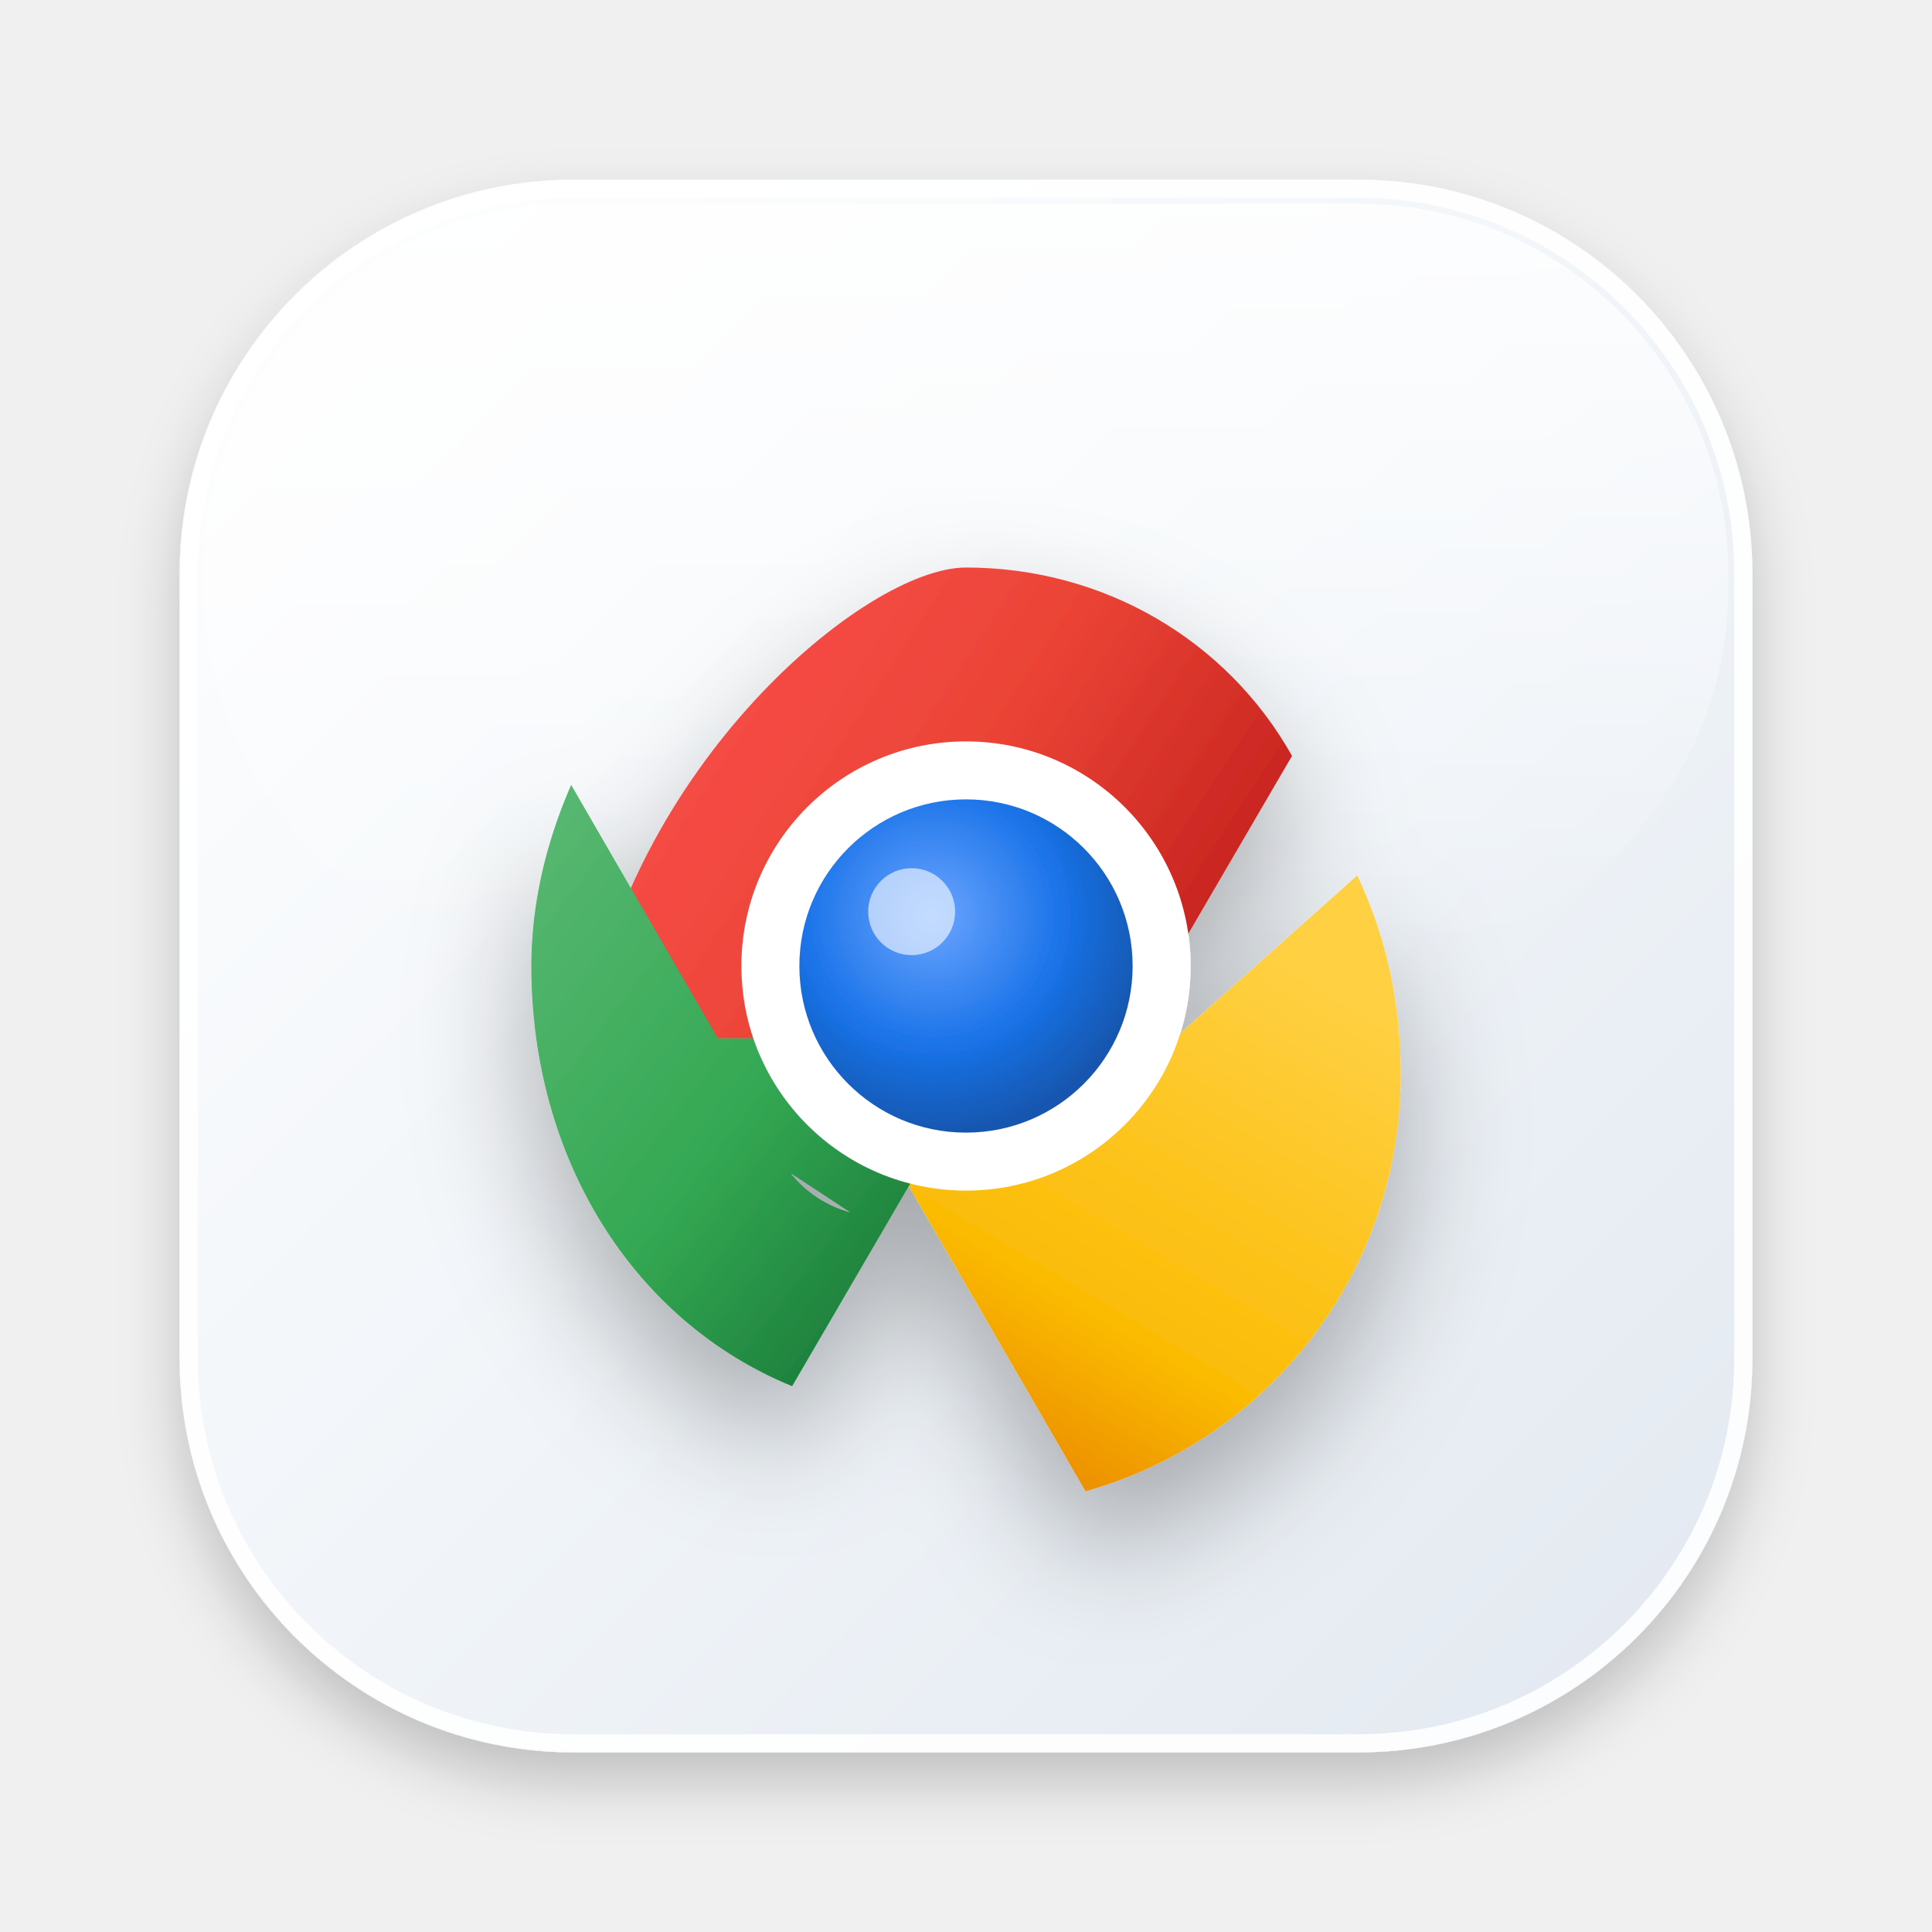
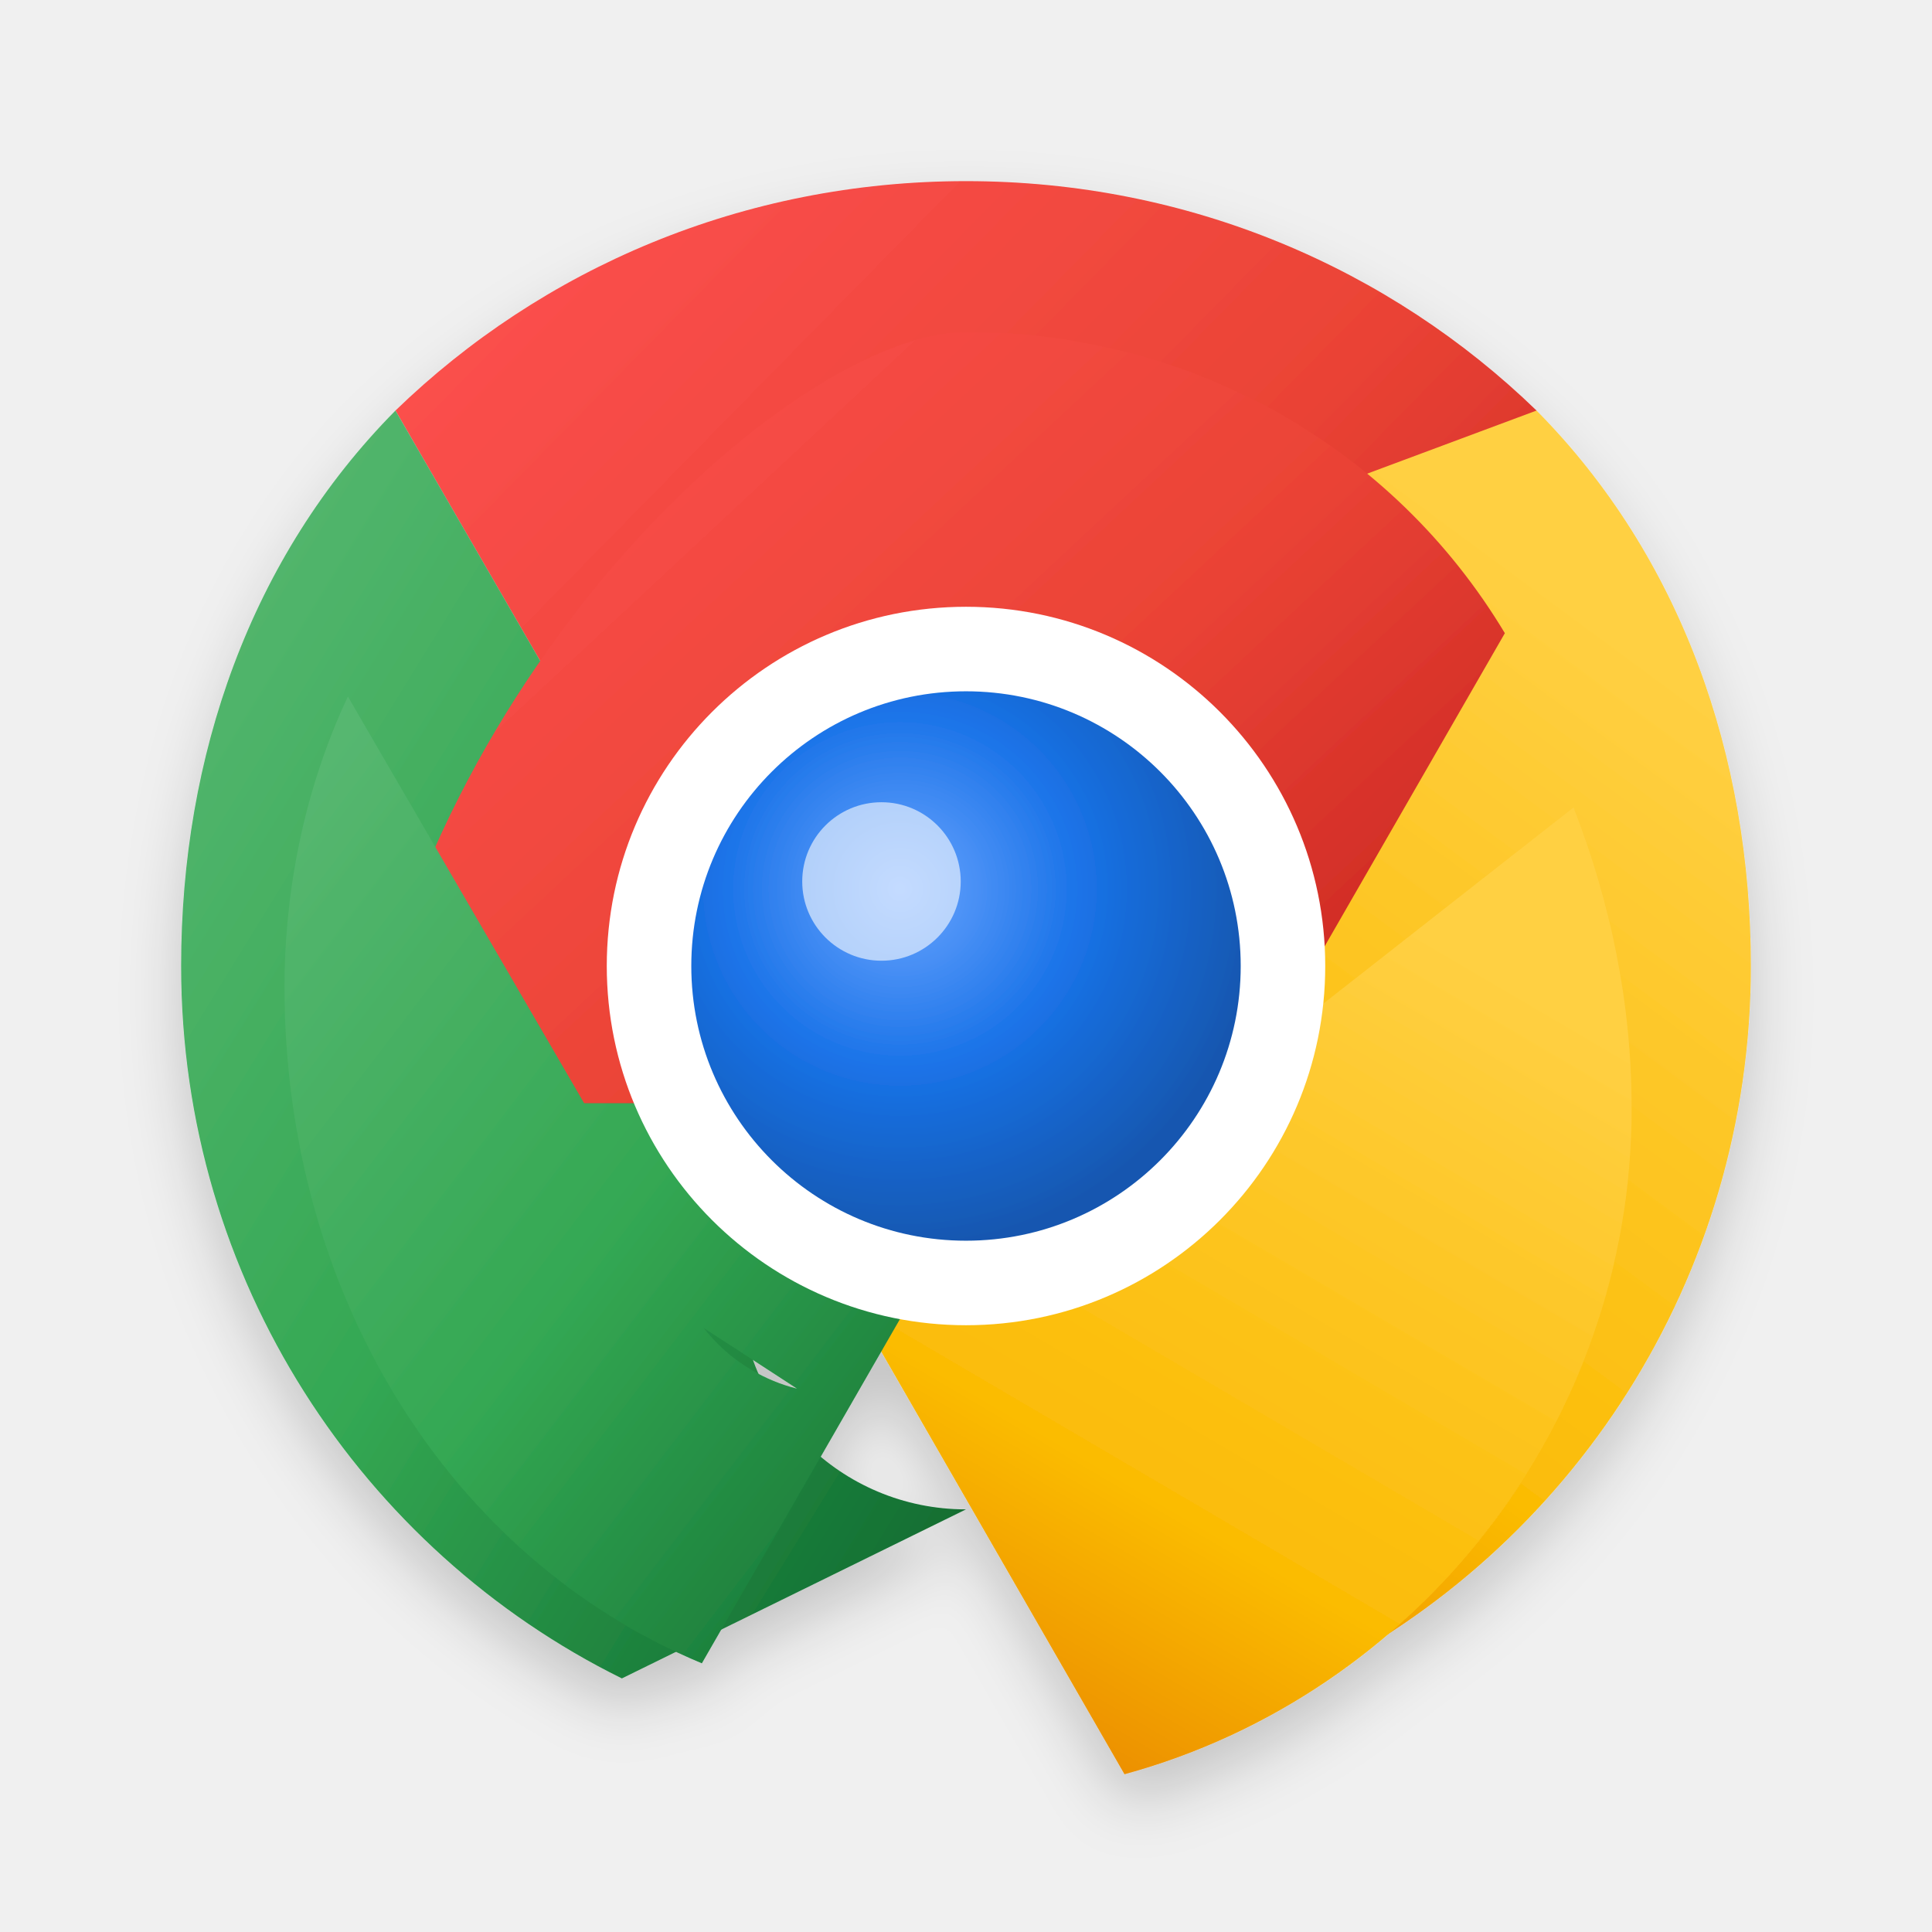
<svg xmlns="http://www.w3.org/2000/svg" viewBox="0 0 128 128" width="128" height="128">
  <defs>
-     <filter id="shadowChrome" x="-20%" y="-20%" width="140%" height="140%">
-       <feDropShadow dx="0" dy="6" stdDeviation="6" flood-color="#000000" flood-opacity="0.35" />
-       <feDropShadow dx="0" dy="2" stdDeviation="2" flood-color="#000000" flood-opacity="0.2" />
+     <filter id="chromeShadow" x="-20%" y="-20%" width="140%" height="140%">
+       <feDropShadow dx="0" dy="5" stdDeviation="5" flood-color="#000000" flood-opacity="0.32" />
+       <feDropShadow dx="0" dy="2" stdDeviation="2" flood-color="#000000" flood-opacity="0.18" />
    </filter>
-     <filter id="sphereShadow" x="-20%" y="-20%" width="140%" height="140%">
-       <feDropShadow dx="0" dy="4" stdDeviation="4" flood-color="#000000" flood-opacity="0.3" />
-     </filter>
-     <linearGradient id="chromeBg" x1="0%" y1="0%" x2="100%" y2="100%">
-       <stop offset="0%" stop-color="#FFFFFF" />
-       <stop offset="50%" stop-color="#F1F5F9" />
-       <stop offset="100%" stop-color="#E2E8F0" />
-     </linearGradient>
-     <linearGradient id="chromeGloss" x1="0%" y1="0%" x2="0%" y2="100%">
-       <stop offset="0%" stop-color="#FFFFFF" stop-opacity="0.8" />
-       <stop offset="100%" stop-color="#FFFFFF" stop-opacity="0.0" />
-     </linearGradient>
-     <linearGradient id="chromeRed" x1="0%" y1="0%" x2="100%" y2="50%">
+     <linearGradient id="cRed" x1="0%" y1="0%" x2="100%" y2="80%">
      <stop offset="0%" stop-color="#FF5252" />
      <stop offset="60%" stop-color="#EA4335" />
      <stop offset="100%" stop-color="#C5221F" />
    </linearGradient>
-     <linearGradient id="chromeYellow" x1="50%" y1="0%" x2="0%" y2="100%">
+     <linearGradient id="cYellow" x1="50%" y1="0%" x2="0%" y2="100%">
      <stop offset="0%" stop-color="#FFD043" />
      <stop offset="60%" stop-color="#FBBC05" />
      <stop offset="100%" stop-color="#E37400" />
    </linearGradient>
-     <linearGradient id="chromeGreen" x1="100%" y1="100%" x2="0%" y2="0%">
+     <linearGradient id="cGreen" x1="100%" y1="100%" x2="0%" y2="0%">
      <stop offset="0%" stop-color="#0D652D" />
      <stop offset="50%" stop-color="#34A853" />
      <stop offset="100%" stop-color="#5BB974" />
    </linearGradient>
-     <radialGradient id="chromeCenterBlue" cx="40%" cy="35%" r="65%">
+     <radialGradient id="cBlue" cx="38%" cy="36%" r="65%">
      <stop offset="0%" stop-color="#6BA5FF" />
-       <stop offset="60%" stop-color="#1A73E8" />
+       <stop offset="50%" stop-color="#1A73E8" />
      <stop offset="100%" stop-color="#1557B0" />
    </radialGradient>
+     <linearGradient id="cGlass" x1="0%" y1="0%" x2="0%" y2="100%">
+       <stop offset="0%" stop-color="#FFFFFF" stop-opacity="0.35" />
+       <stop offset="100%" stop-color="#FFFFFF" stop-opacity="0.0" />
+     </linearGradient>
  </defs>
-   <g filter="url(#shadowChrome)">
-     <rect x="12" y="12" width="104" height="104" rx="26" fill="url(#chromeBg)" />
-     <rect x="13.5" y="13.5" width="101" height="50" rx="24.5" fill="url(#chromeGloss)" />
-     <rect x="12.5" y="12.5" width="103" height="103" rx="25.5" fill="none" stroke="rgba(255,255,255,0.9)" stroke-width="1.2" />
-   </g>
-   <g filter="url(#sphereShadow)">
-     <g transform="translate(64, 64) scale(2.4) translate(-16, -16)">
-       <path d="M16 5C19.8 5 23.2 7 25 10.2L19.4 19.8C18.6 18.7 17.4 18 16 18H5.5C6.7 10.5 13.2 5 16 5Z" fill="url(#chromeRed)" />
-       <path d="M26.8 13.5C27.6 15.2 28 17 28 19C28 24.5 24.3 29.1 19.3 30.5L13.8 21C14.5 21.6 15.4 22 16.5 22C18.2 22 19.7 20.9 20.3 19.3L26.8 13.5Z" fill="url(#chromeYellow)" />
-       <path d="M5.5 18H16.8L11.2 27.6C6.8 25.8 4 21.3 4 16C4 14.3 4.4 12.6 5.1 11L10.6 20.5C10.8 21.6 11.7 22.5 12.8 22.8L5.5 18Z" fill="url(#chromeGreen)" />
-       <circle cx="16" cy="16" r="6.2" fill="#FFFFFF" />
-       <circle cx="16" cy="16" r="4.6" fill="url(#chromeCenterBlue)" />
-       <circle cx="14.5" cy="14.5" r="1.2" fill="#FFFFFF" opacity="0.6" />
+   <g filter="url(#chromeShadow)">
+     <path d="M64 12 C78.8 12 92.1 17.8 101.8 27.2 L74.4 74.6 C71.6 71.8 67.9 70 64 70 C60.1 70 56.4 71.8 53.6 74.6 L26.2 27.2 C35.9 17.8 49.2 12 64 12 Z" fill="url(#cRed)" />
+     <path d="M101.8 27.2 C111.4 36.9 116 50.1 116 64 C116 84.8 104 102.7 86.8 111.2 L59.4 63.8 C62.2 61 64 57.3 64 53.4 C64 49.5 62.2 45.8 59.4 43 L101.8 27.2 Z" fill="url(#cYellow)" />
+     <path d="M26.2 27.2 L53.6 74.6 C50.8 77.4 49 81.1 49 85 C49 93.3 55.7 100 64 100 L41.2 111.2 C24 102.7 12 84.8 12 64 C12 50.1 16.6 36.9 26.2 27.2 Z" fill="url(#cGreen)" />
+     <g transform="translate(64, 64) scale(3.5) translate(-16, -16)">
+       <path d="M16 4 C20.3 4 24.1 6.2 26.2 9.7 L20.1 20.3 C19.2 19.3 17.7 18.6 16 18.6 H4.5 C5.8 10.3 12.8 4 16 4 Z" fill="url(#cRed)" />
+       <path d="M27.5 13 C28.2 14.8 28.6 16.7 28.6 18.7 C28.6 24.7 24.5 29.8 19 31.3 L12.9 20.7 C13.7 21.4 14.8 21.8 16 21.8 C17.9 21.8 19.5 20.6 20.1 18.8 L27.5 13 Z" fill="url(#cYellow)" />
+       <path d="M4.5 18.6 H17.1 L11 29.2 C6.2 27.2 3.1 22.2 3.1 16.4 C3.1 14.5 3.5 12.6 4.3 10.9 L10.4 21.4 C10.6 22.7 11.6 23.7 12.8 24 L4.5 18.6 Z" fill="url(#cGreen)" />
+       <circle cx="16" cy="16" r="6.8" fill="#FFFFFF" />
+       <circle cx="16" cy="16" r="5.2" fill="url(#cBlue)" />
+       <circle cx="14.4" cy="14.4" r="1.5" fill="#FFFFFF" opacity="0.6" />
    </g>
  </g>
</svg>
